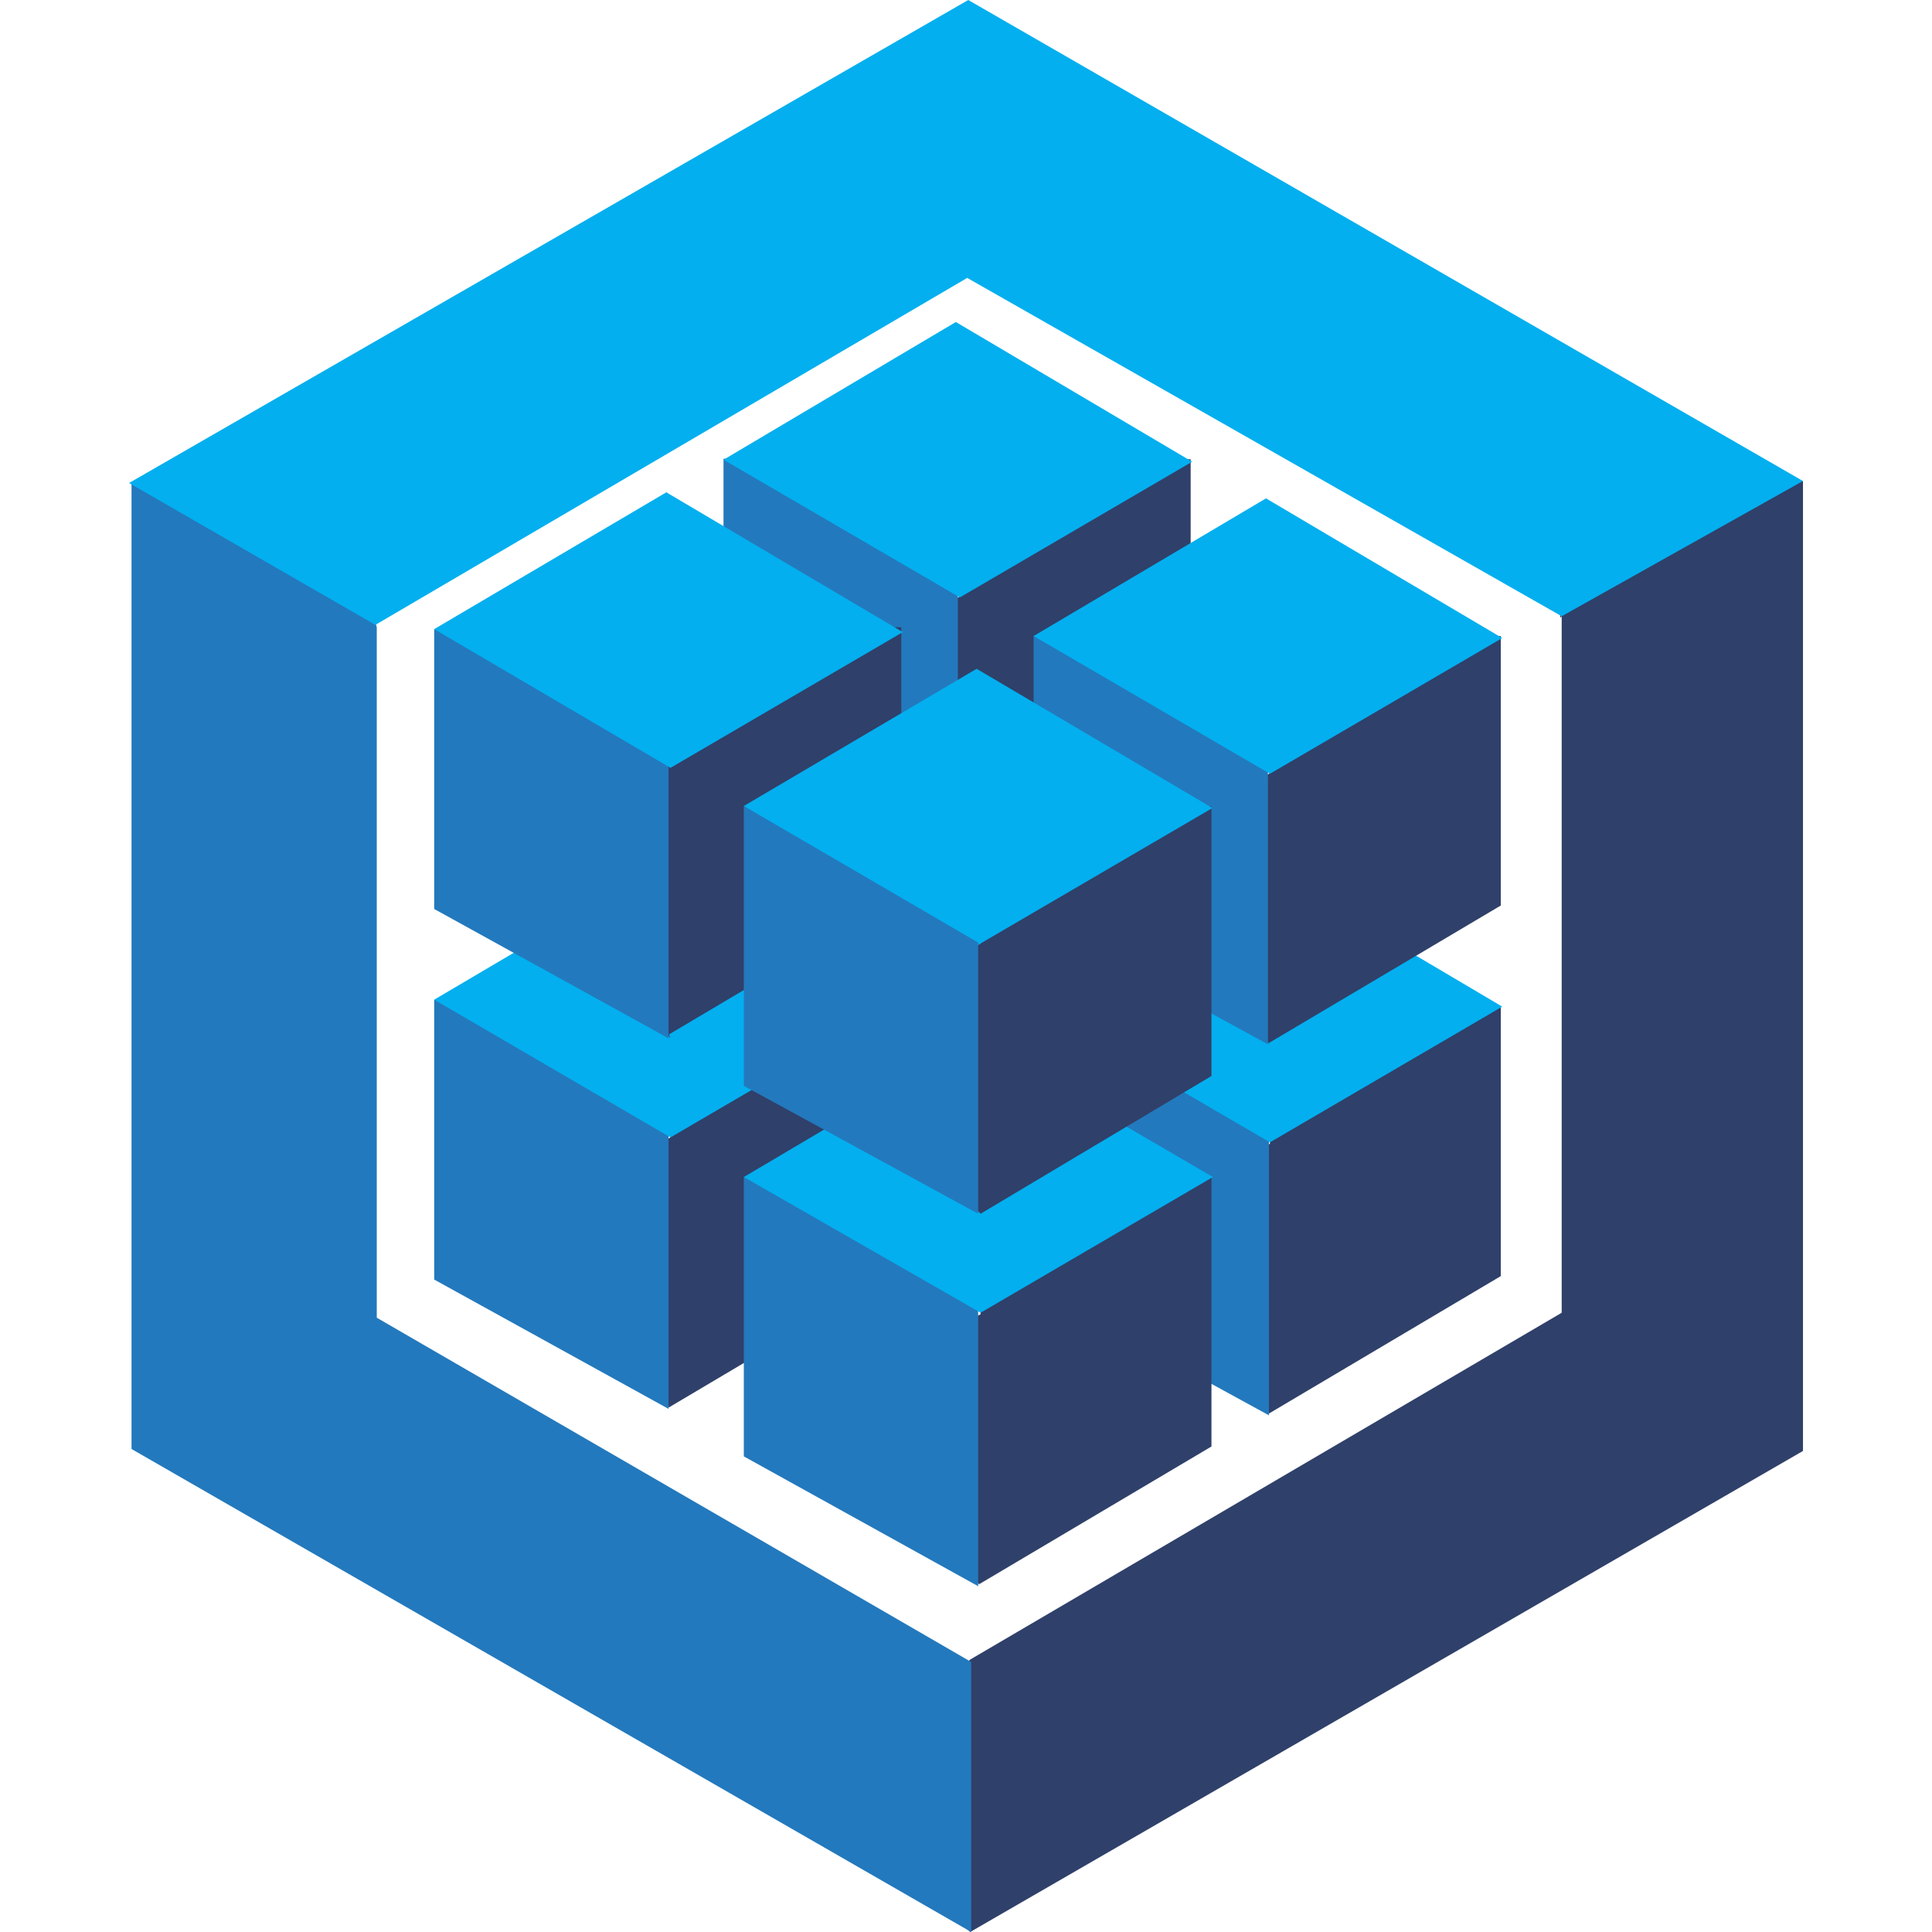
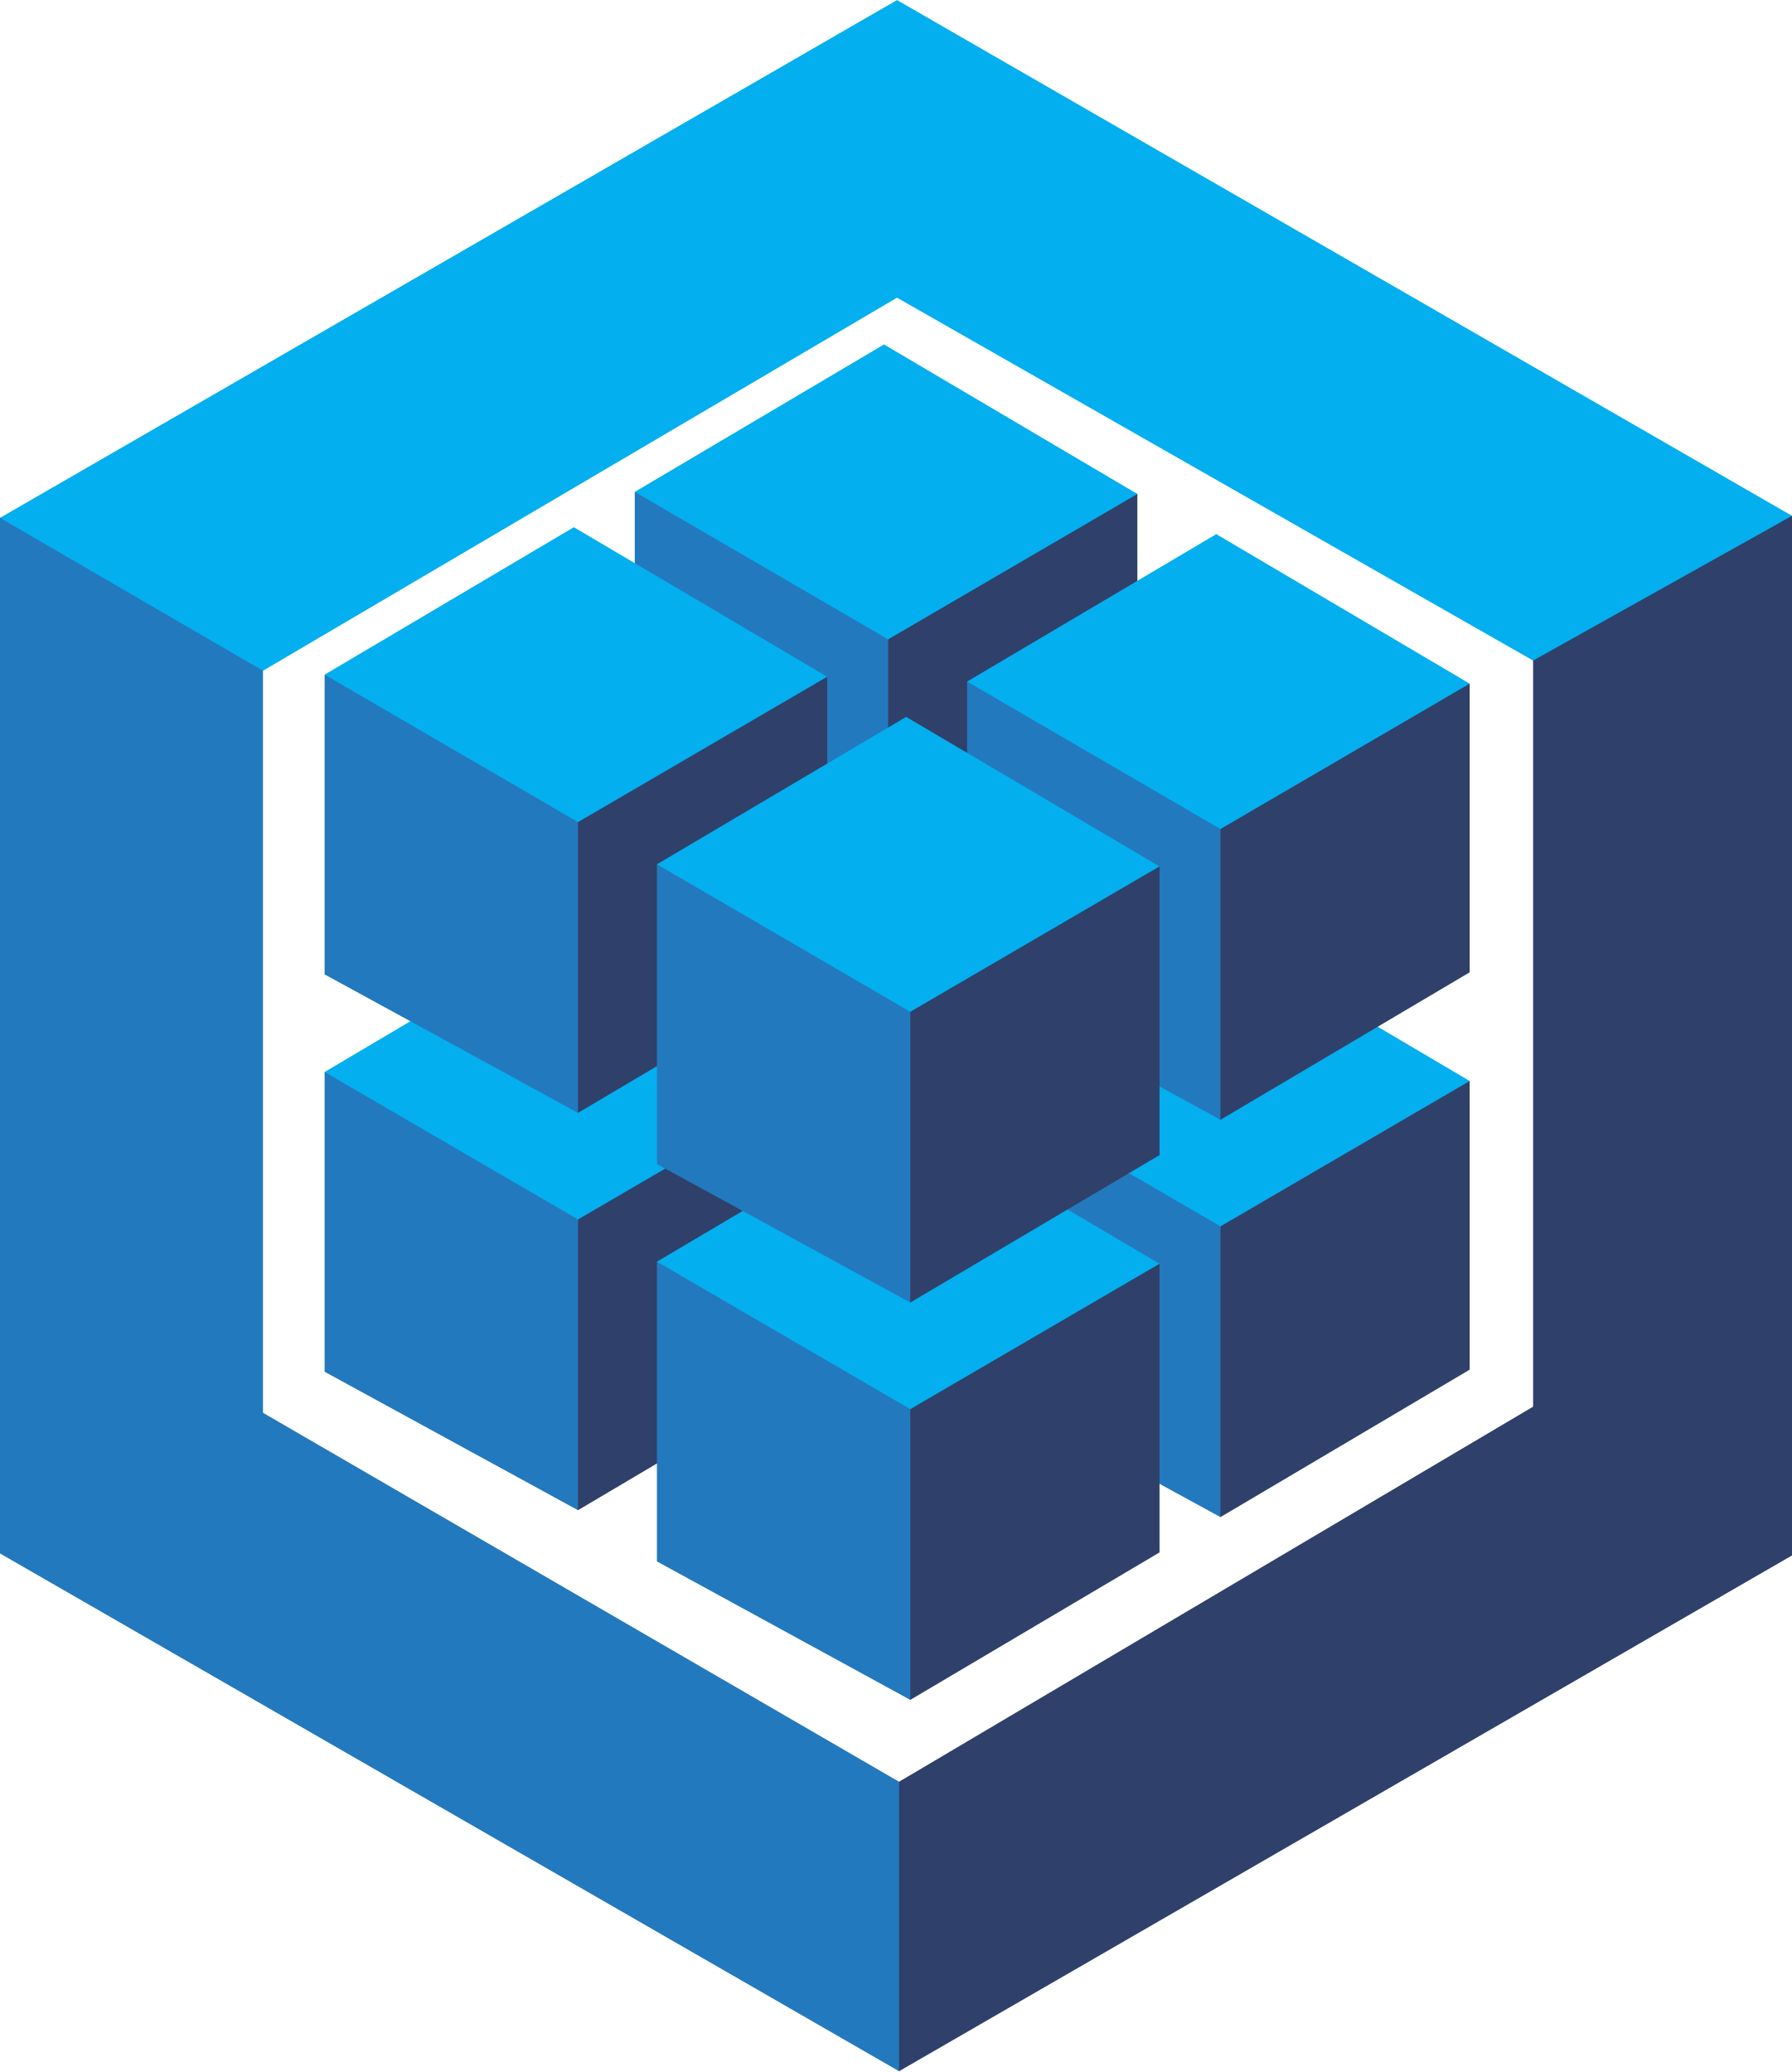
- <svg xmlns="http://www.w3.org/2000/svg" width="64" height="64">
-   <style>.D{fill:#2f406a}.E{fill:#2379bd}.F{fill:#03afef}</style>
-   <path d="M51.733 20.414v23.073L32.14 54.974l-.18.164v8.697l.18.164 27.586-15.934v-32.13h-.263l-7.778 4.35v.18" class="D" />
-   <path d="M12.48 43.65l19.692 11.405V64L4.357 48V16h.28l7.762 4.513.082.263V43.75" class="E" />
-   <path d="M12.48 20.726L4.275 16l27.8-16 27.65 15.934-7.992 4.48L32.04 9.206 12.447 20.693" class="F" />
-   <path d="M31.795 41.01l-.213-.213v-8.648l.213-.115v-.213l7.417-4.332h.23v8.927l-7.696 4.562" class="D" />
-   <path d="M23.967 36.743V27.47h.213l7.55 4.398v9.157l-7.828-4.283" class="E" />
-   <path d="M31.664 22.925l-7.696 4.562L31.795 32l7.696-4.496-7.828-4.628" class="F" />
-   <path d="M22.21 46.67l-.213-.213v-8.665l.213-.115v-.213l7.417-4.332h.23v8.927l-7.696 4.562" class="D" />
-   <path d="M14.384 42.388v-9.272h.213l7.55 4.398v9.157l-7.762-4.283" class="E" />
-   <path d="M22.096 28.57l-7.713 4.546 7.828 4.562 7.696-4.496-7.828-4.628" class="F" />
-   <path d="M42.068 46.884l-.213-.213v-8.665l.213-.115v-.213l7.417-4.332h.23v8.927l-7.696 4.562" class="D" />
-   <path d="M34.24 42.6V33.33h.246l7.55 4.398v9.157L34.207 42.6" class="E" />
-   <path d="M41.936 28.718L34.24 33.28l7.828 4.562 7.696-4.496-7.828-4.628" class="F" />
-   <path d="M32.484 52.53l-.213-.213V43.65l.213-.115v-.213l7.417-4.332h.23v8.927l-7.696 4.562" class="D" />
-   <path d="M24.64 48.246V38.99h.213l7.55 4.398v9.157l-7.762-4.3" class="E" />
-   <path d="M32.353 34.43L24.64 38.99l7.844 4.496 7.696-4.496-7.828-4.562" class="F" />
-   <path d="M31.795 28.718l-.213-.213v-8.632l.213-.115v-.213l7.417-4.332h.23v8.927l-7.647 4.578" class="D" />
-   <path d="M23.967 24.468v-9.272h.213l7.55 4.398v9.124l-7.828-4.283" class="E" />
-   <path d="M31.664 10.667l-7.696 4.562 7.828 4.562 7.696-4.496-7.828-4.628" class="F" />
-   <path d="M22.21 34.38l-.213-.213v-8.73l.213-.115v-.213l7.417-4.332h.23v8.927l-7.696 4.562" class="D" />
-   <path d="M14.384 30.113V20.84h.213l7.55 4.398v9.157l-7.762-4.283" class="E" />
-   <path d="M22.096 16.295l-7.713 4.546 7.828 4.595 7.696-4.496-7.828-4.628" class="F" />
-   <path d="M42.068 34.593l-.213-.213V25.73l.213-.115v-.213l7.417-4.332h.23v8.927l-7.696 4.562" class="D" />
-   <path d="M34.24 30.36v-9.305h.246l7.516 4.382v9.157L34.24 30.36" class="E" />
-   <path d="M41.936 16.51L34.24 21.07l7.828 4.562 7.696-4.496-7.828-4.628" class="F" />
-   <path d="M32.484 40.205l-.213-.213v-8.615l.213-.115v-.213l7.417-4.332h.23v8.927l-7.647 4.562" class="D" />
-   <path d="M24.64 35.97V26.7h.213l7.55 4.398v9.108L24.64 35.97" class="E" />
-   <path d="M32.353 22.154L24.64 26.7l7.828 4.562 7.696-4.496-7.81-4.61" class="F" />
+ <svg xmlns="http://www.w3.org/2000/svg" width="2162" height="2500" viewBox="0 0 256 296" preserveAspectRatio="xMidYMid">
+   <path d="M219.013 94.362v106.594l-90.576 53.588-.819.745v39.839l.819.772L256 222.216V73.684l-1.205-.295-35.963 20.106.181.867" fill="#2F406A" />
+   <path d="M37.57 201.829l90.867 52.715V295.9L0 221.925V73.975l1.318-.199 35.859 20.848.393 1.194v106.011" fill="#2379BD" />
+   <path d="M37.57 95.818L0 73.975 128.146 0 256 73.684l-36.987 20.678-90.867-51.841L37.57 95.818" fill="#03AFEF" />
+   <path d="M126.878 189.638l-.984-1.004v-40.026l.984-.508.239-.987 34.315-20.017 1.05.235v41.242l-35.604 21.065" fill="#2F406A" />
+   <path d="M90.68 169.858v-42.823l.995-.049 34.906 20.314.297.8v41.538l-36.198-19.78" fill="#2379BD" />
+   <path d="M126.284 105.969L90.68 127.035l36.198 21.065 35.604-20.769-36.198-21.362" fill="#03AFEF" />
+   <path d="M82.57 215.748l-.983-1.004v-40.027l.983-.507.24-.987 34.314-20.017 1.05.235v41.241L82.57 215.748" fill="#2F406A" />
+   <path d="M46.373 195.968v-42.824l.994-.049 34.906 20.315.297.8v41.538l-36.197-19.78" fill="#2379BD" />
+   <path d="M81.977 132.079l-35.604 21.065L82.57 174.21l35.604-20.769-36.197-21.362" fill="#03AFEF" />
+   <path d="M174.35 216.737l-.984-1.004v-40.027l.984-.507.239-.987 34.315-20.017 1.05.235v41.241l-35.604 21.066" fill="#2F406A" />
+   <path d="M138.152 196.957v-42.824l.995-.049 34.906 20.315.297.8v41.538l-36.198-19.78" fill="#2379BD" />
+   <path d="M173.756 133.068l-35.604 21.065 36.198 21.066 35.604-20.769-36.198-21.362" fill="#03AFEF" />
+   <path d="M130.042 242.847l-.983-1.004v-40.027l.983-.507.24-.988 34.315-20.016 1.049.235v41.241l-35.604 21.066" fill="#2F406A" />
+   <path d="M93.845 223.067v-42.824l.994-.049 34.907 20.314.296.801v41.538l-36.197-19.78" fill="#2379BD" />
+   <path d="M129.449 159.177l-35.604 21.066 36.197 21.066 35.604-20.769-36.197-21.363" fill="#03AFEF" />
+   <path d="M126.878 132.87l-.984-1.005V91.839l.984-.507.239-.988 34.315-20.016 1.05.235v41.241l-35.604 21.066" fill="#2F406A" />
+   <path d="M90.68 113.09V70.266l.995-.049 34.906 20.314.297.801v41.538L90.68 113.09" fill="#2379BD" />
+   <path d="M126.284 49.2L90.68 70.266l36.198 21.066 35.604-20.769L126.284 49.2" fill="#03AFEF" />
+   <path d="M82.57 158.979l-.983-1.004v-40.026l.983-.508.24-.987 34.314-20.017 1.05.235v41.242L82.57 158.979" fill="#2F406A" />
+   <path d="M46.373 139.199V96.376l.994-.049 34.906 20.314.297.8v41.538l-36.197-19.78" fill="#2379BD" />
+   <path d="M81.977 75.31L46.373 96.376l36.197 21.065 35.604-20.769L81.977 75.31" fill="#03AFEF" />
+   <path d="M174.35 159.968l-.984-1.004v-40.026l.984-.508.239-.987 34.315-20.017 1.05.235v41.242l-35.604 21.065" fill="#2F406A" />
+   <path d="M138.152 140.188V97.365l.995-.049 34.906 20.314.297.8v41.538l-36.198-19.78" fill="#2379BD" />
+   <path d="M173.756 76.299l-35.604 21.066 36.198 21.065 35.604-20.769-36.198-21.362" fill="#03AFEF" />
+   <path d="M130.042 186.078l-.983-1.004v-40.027l.983-.507.24-.987 34.315-20.017 1.049.235v41.241l-35.604 21.066" fill="#2F406A" />
+   <path d="M93.845 166.298v-42.824l.994-.049 34.907 20.315.296.8v41.538l-36.197-19.78" fill="#2379BD" />
+   <path d="M129.449 102.408l-35.604 21.066 36.197 21.066 35.604-20.769-36.197-21.363" fill="#03AFEF" />
</svg>
